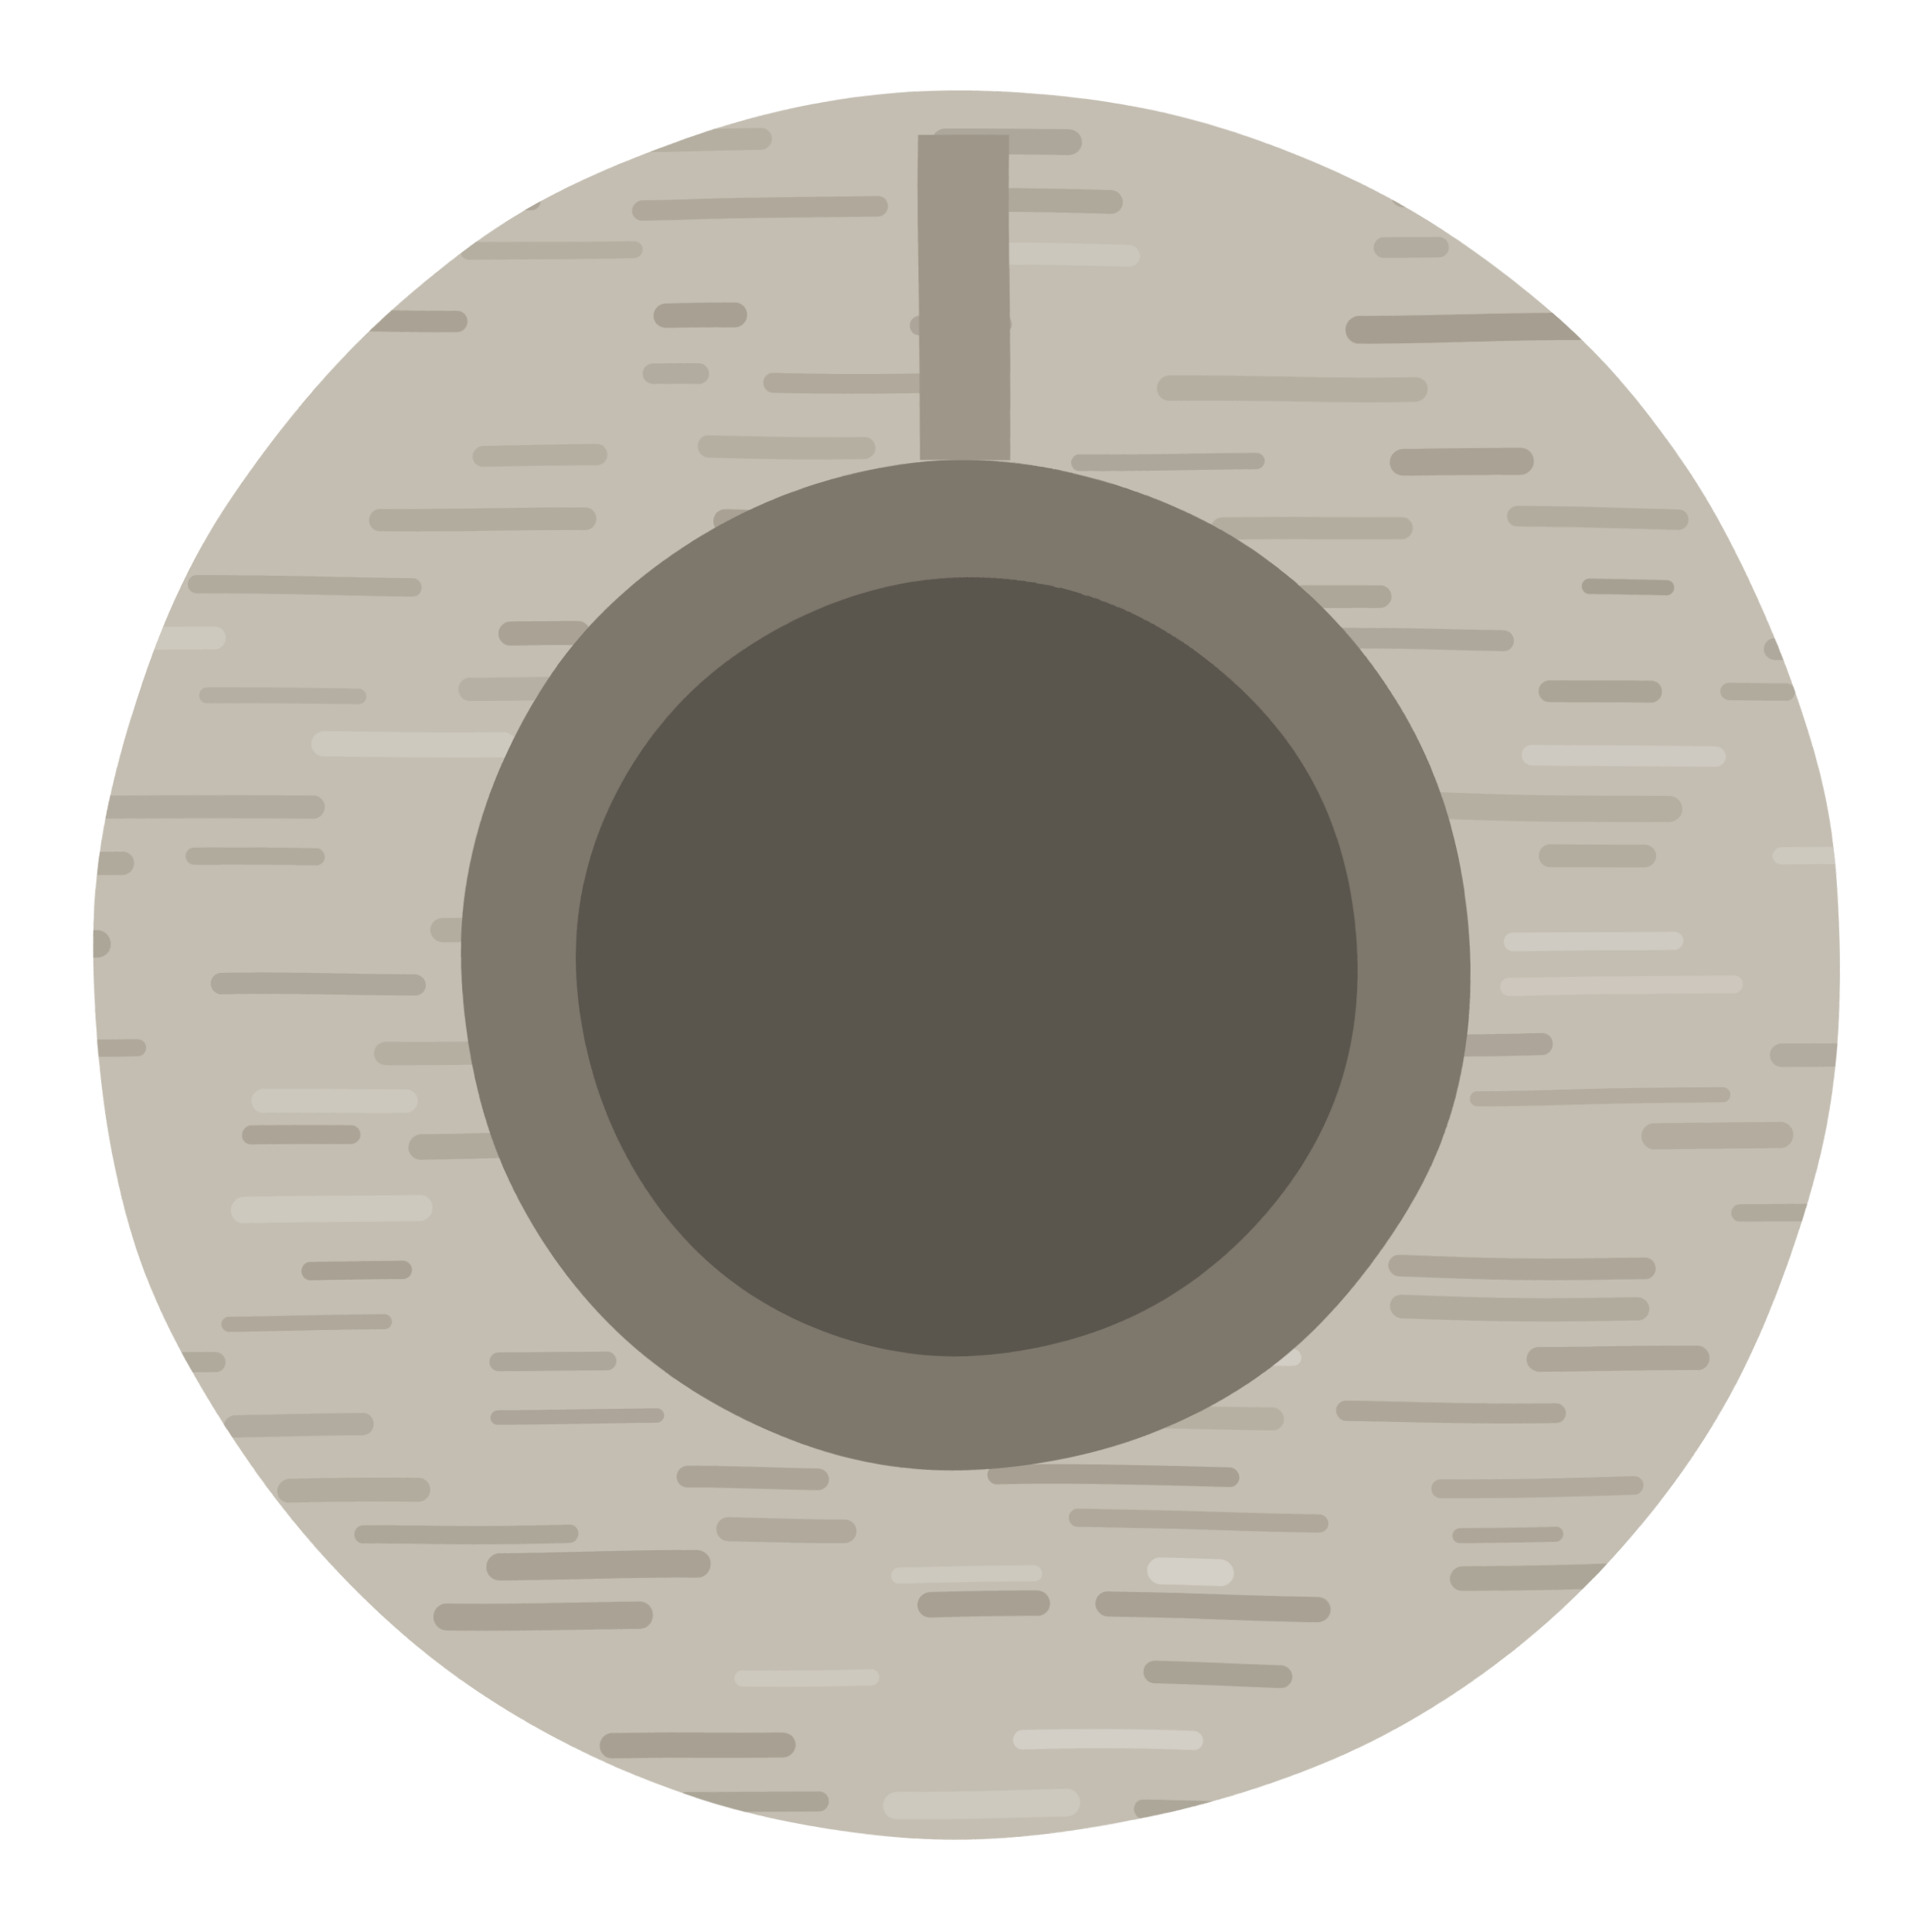
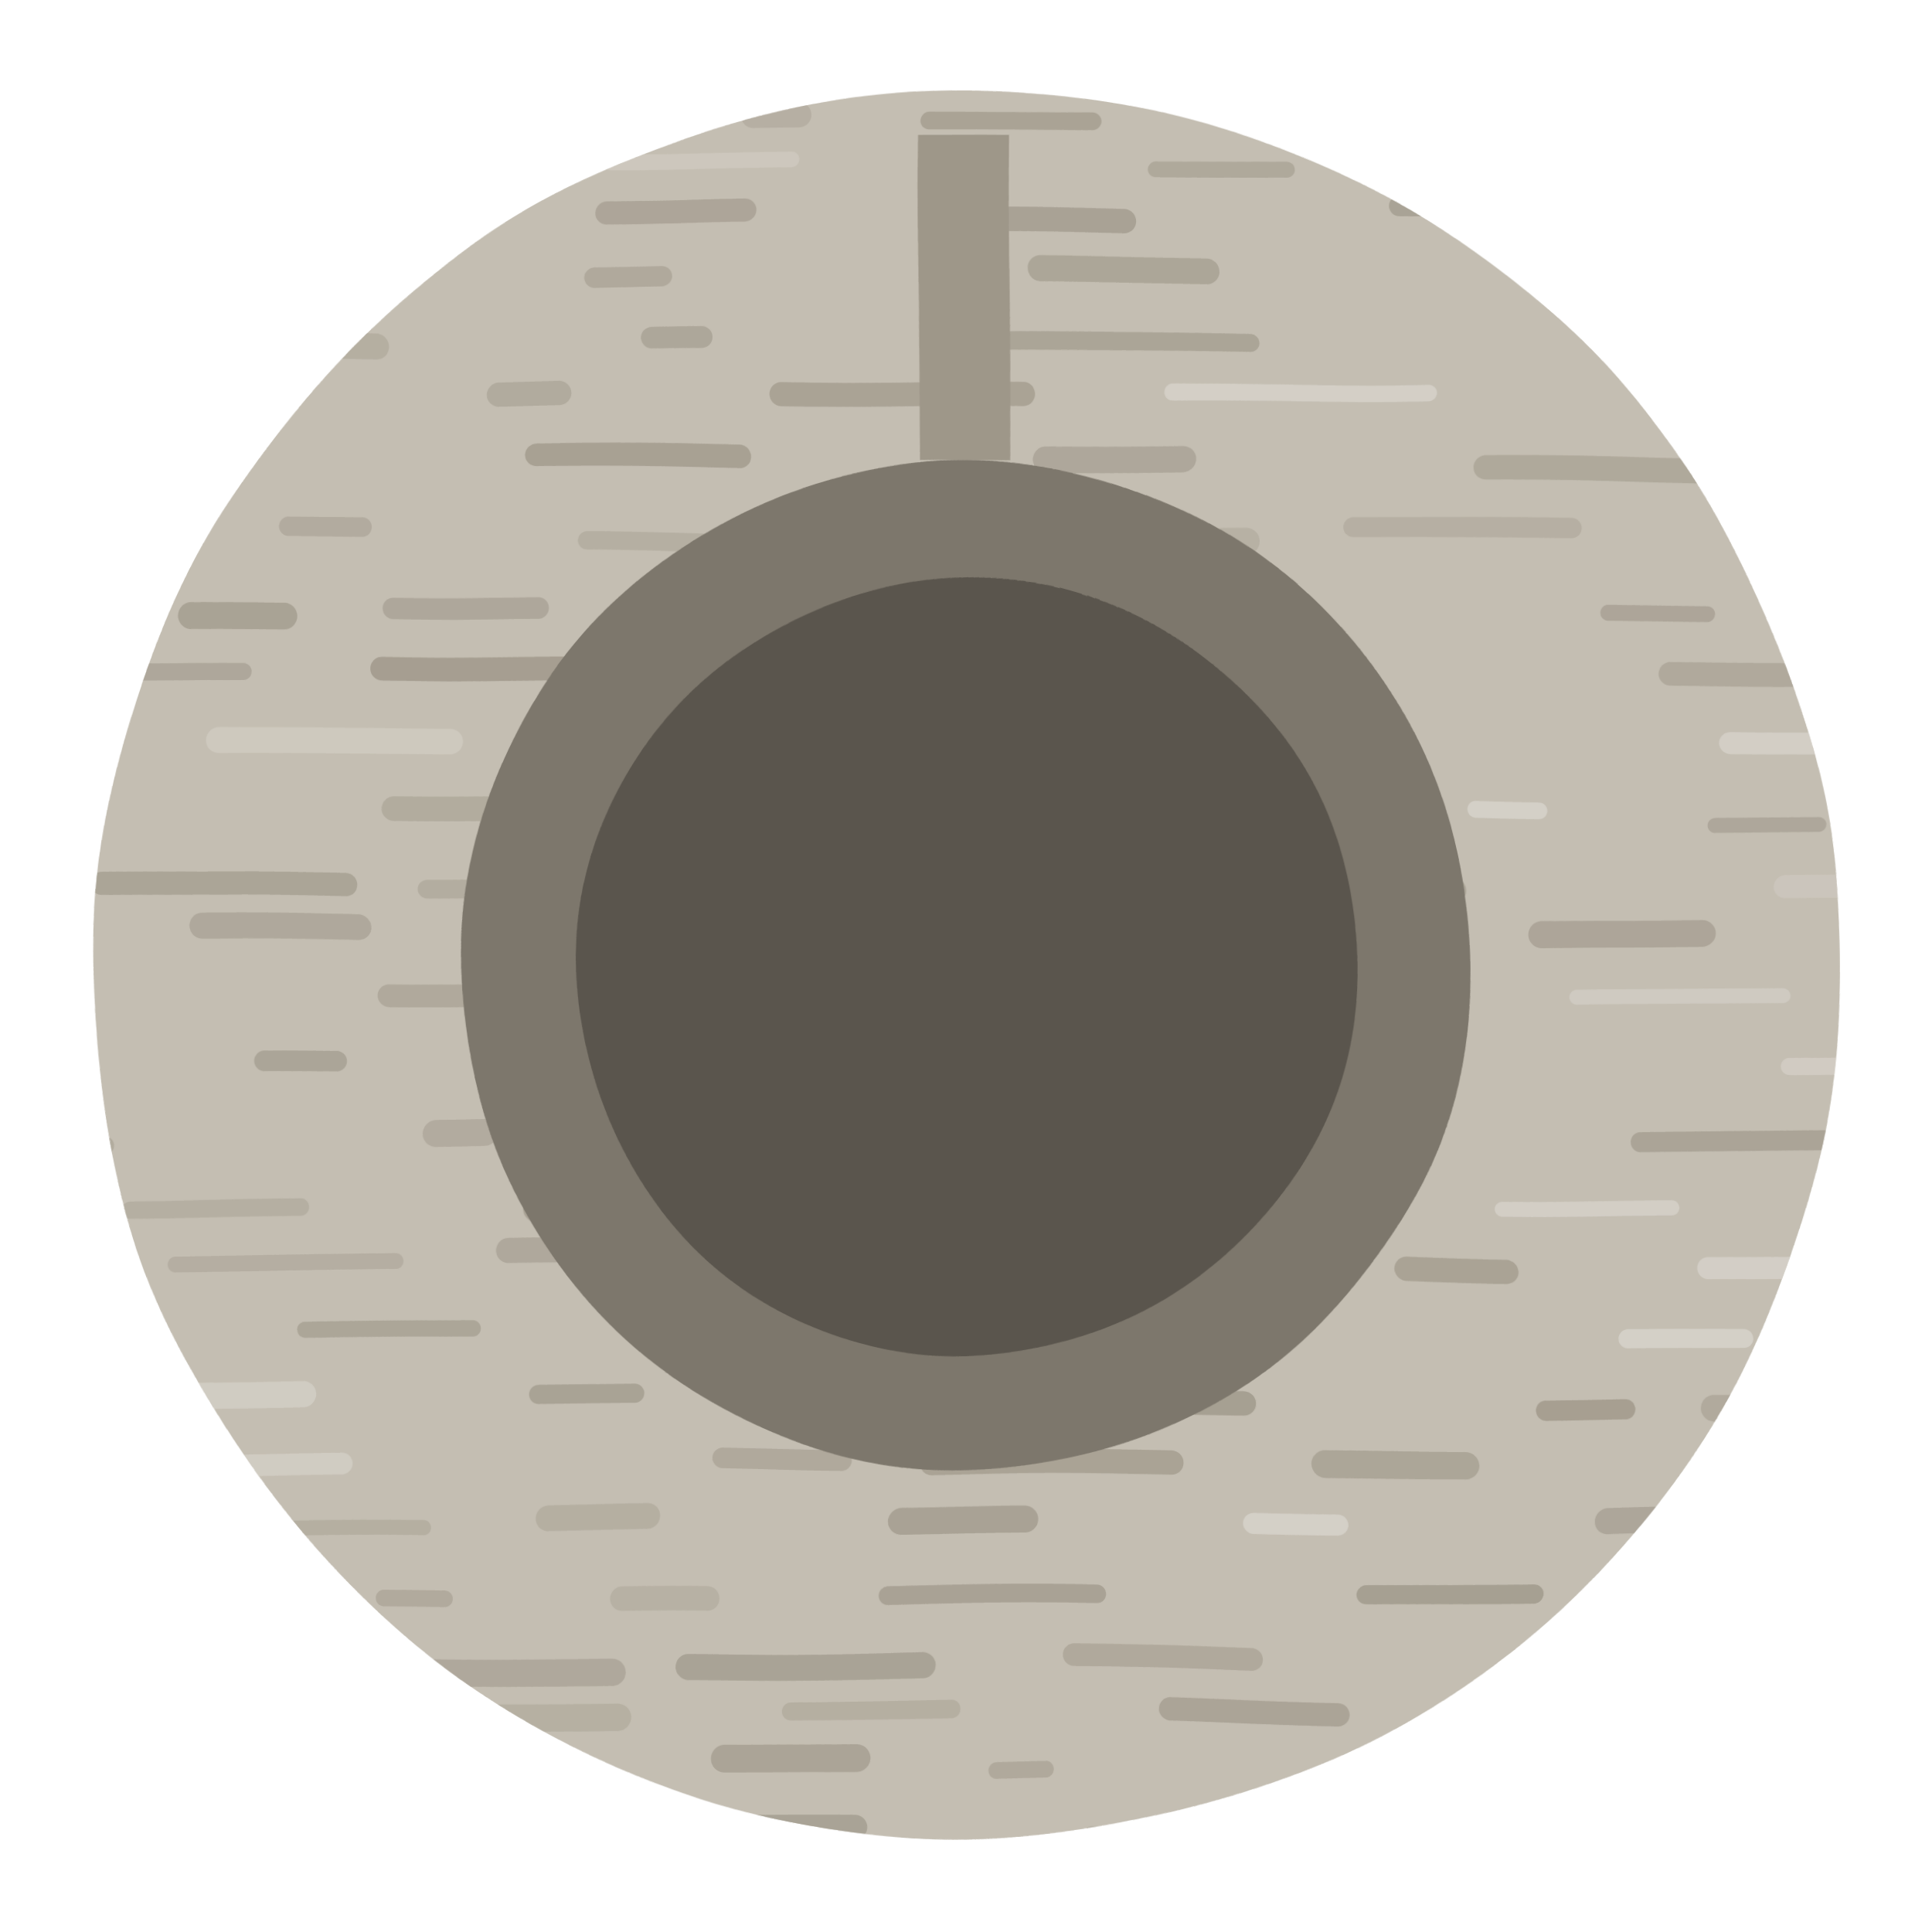
<svg xmlns="http://www.w3.org/2000/svg" width="84" height="84" viewBox="0 0 84 84">
  <defs>
    <filter id="rough" x="-10%" y="-10%" width="120%" height="120%">
      <feTurbulence type="fractalNoise" baseFrequency="0.05" numOctaves="2" seed="73" />
      <feDisplacementMap in="SourceGraphic" scale="0.8" xChannelSelector="R" yChannelSelector="G" />
    </filter>
  </defs>
  <g filter="url(#rough)">
-     <clipPath id="f1s32">
+     <clipPath id="f1s36">
      <path d="M4,42 A38,38 0 1 0 80,42 A38,38 0 1 0 4,42 Z" />
    </clipPath>
    <path d="M4,42 A38,38 0 1 0 80,42 A38,38 0 1 0 4,42 Z" fill="#c4beb2" />
-     <g clip-path="url(#f1s32)" stroke-linecap="round">
-       <path d="M18.14,3.17 h6.62" stroke="#9e9789" stroke-width="0.71" stroke-opacity="0.36" />
-       <path d="M27.76,3.01 h3.24" stroke="#d9d5cd" stroke-width="1.09" stroke-opacity="0.48" />
-       <path d="M37.18,3.60 h4.01" stroke="#9e9789" stroke-width="0.70" stroke-opacity="0.51" />
-       <path d="M47.50,3.61 h2.11" stroke="#9e9789" stroke-width="1.14" stroke-opacity="0.72" />
-       <path d="M67.24,3.24 h4.64" stroke="#d9d5cd" stroke-width="1.06" stroke-opacity="0.49" />
-       <path d="M89.12,3.53 h4.72" stroke="#9e9789" stroke-width="0.70" stroke-opacity="0.75" />
-       <path d="M-2.91,6.78 h2.84" stroke="#9e9789" stroke-width="0.79" stroke-opacity="0.50" />
-       <path d="M14.71,6.45 h6.87" stroke="#9e9789" stroke-width="0.67" stroke-opacity="0.71" />
-       <path d="M24.59,6.10 h8.41" stroke="#9e9789" stroke-width="0.96" stroke-opacity="0.39" />
-       <path d="M41.20,6.30 h5.34" stroke="#9e9789" stroke-width="1.16" stroke-opacity="0.59" />
-       <path d="M62.68,6.44 h4.10" stroke="#9e9789" stroke-width="0.87" stroke-opacity="0.39" />
-       <path d="M84.37,6.32 h5.84" stroke="#9e9789" stroke-width="0.87" stroke-opacity="0.49" />
-       <path d="M1.39,8.86 h2.49" stroke="#9e9789" stroke-width="1.16" stroke-opacity="0.61" />
-       <path d="M7.21,8.54 h2.37" stroke="#d9d5cd" stroke-width="0.76" stroke-opacity="0.45" />
-       <path d="M19.51,8.70 h3.74" stroke="#9e9789" stroke-width="0.81" stroke-opacity="0.60" />
-       <path d="M28.01,9.12 h10.21" stroke="#9e9789" stroke-width="0.89" stroke-opacity="0.57" />
-       <path d="M42.57,8.92 h5.79" stroke="#9e9789" stroke-width="1.05" stroke-opacity="0.55" />
-       <path d="M60.87,8.59 h7.09" stroke="#9e9789" stroke-width="0.98" stroke-opacity="0.55" />
-       <path d="M73.48,9.03 h2.32" stroke="#9e9789" stroke-width="0.88" stroke-opacity="0.76" />
-       <path d="M92.73,8.96 h3.96" stroke="#9e9789" stroke-width="0.83" stroke-opacity="0.51" />
-       <path d="M-7.00,10.81 h10.79" stroke="#d9d5cd" stroke-width="0.79" stroke-opacity="0.59" />
-       <path d="M20.47,10.84 h7.20" stroke="#9e9789" stroke-width="0.75" stroke-opacity="0.39" />
-       <path d="M43.00,11.26 h6.15" stroke="#d9d5cd" stroke-width="0.95" stroke-opacity="0.39" />
-       <path d="M60.03,10.79 h2.38" stroke="#9e9789" stroke-width="0.87" stroke-opacity="0.48" />
-       <path d="M71.16,11.12 h8.37" stroke="#9e9789" stroke-width="1.03" stroke-opacity="0.67" />
-       <path d="M92.40,11.26 h5.69" stroke="#9e9789" stroke-width="0.96" stroke-opacity="0.46" />
-       <path d="M3.16,14.47 h4.88" stroke="#d9d5cd" stroke-width="0.72" stroke-opacity="0.69" />
-       <path d="M15.05,13.84 h4.84" stroke="#9e9789" stroke-width="0.92" stroke-opacity="0.69" />
-       <path d="M29.05,13.80 h2.93" stroke="#9e9789" stroke-width="1.08" stroke-opacity="0.74" />
-       <path d="M40.00,14.23 h3.67" stroke="#9e9789" stroke-width="0.82" stroke-opacity="0.62" />
-       <path d="M59.02,14.26 h9.38" stroke="#9e9789" stroke-width="1.19" stroke-opacity="0.79" />
-       <path d="M77.04,14.03 h7.74" stroke="#9e9789" stroke-width="1.09" stroke-opacity="0.53" />
-       <path d="M8.31,16.81 h2.32" stroke="#d9d5cd" stroke-width="1.03" stroke-opacity="0.74" />
-       <path d="M28.44,16.34 h2.00" stroke="#9e9789" stroke-width="0.89" stroke-opacity="0.48" />
-       <path d="M33.67,16.68 h9.32" stroke="#9e9789" stroke-width="0.84" stroke-opacity="0.52" />
-       <path d="M50.94,16.88 h10.54" stroke="#9e9789" stroke-width="1.08" stroke-opacity="0.41" />
-       <path d="M73.95,16.55 h4.50" stroke="#9e9789" stroke-width="0.90" stroke-opacity="0.47" />
-       <path d="M92.17,16.46 h3.00" stroke="#9e9789" stroke-width="0.82" stroke-opacity="0.49" />
-       <path d="M0.91,19.97 h7.93" stroke="#9e9789" stroke-width="0.76" stroke-opacity="0.60" />
-       <path d="M21.01,19.85 h4.89" stroke="#9e9789" stroke-width="0.93" stroke-opacity="0.38" />
-       <path d="M30.82,19.44 h6.79" stroke="#9e9789" stroke-width="0.95" stroke-opacity="0.38" />
-       <path d="M47.09,20.07 h7.58" stroke="#9e9789" stroke-width="0.72" stroke-opacity="0.59" />
-       <path d="M61.02,20.11 h5.00" stroke="#9e9789" stroke-width="1.19" stroke-opacity="0.72" />
-       <path d="M81.51,19.45 h3.93" stroke="#9e9789" stroke-width="1.06" stroke-opacity="0.74" />
-       <path d="M16.46,22.63 h8.97" stroke="#9e9789" stroke-width="0.97" stroke-opacity="0.47" />
-       <path d="M31.54,22.62 h7.46" stroke="#9e9789" stroke-width="1.05" stroke-opacity="0.73" />
-       <path d="M53.28,23.02 h7.68" stroke="#9e9789" stroke-width="0.97" stroke-opacity="0.43" />
-       <path d="M65.95,22.49 h6.90" stroke="#9e9789" stroke-width="0.88" stroke-opacity="0.47" />
-       <path d="M83.69,22.88 h8.01" stroke="#d9d5cd" stroke-width="0.64" stroke-opacity="0.47" />
-       <path d="M8.39,25.53 h9.57" stroke="#9e9789" stroke-width="0.79" stroke-opacity="0.49" />
-       <path d="M34.59,25.81 h7.79" stroke="#9e9789" stroke-width="0.85" stroke-opacity="0.71" />
-       <path d="M54.78,26.01 h5.30" stroke="#9e9789" stroke-width="0.99" stroke-opacity="0.58" />
-       <path d="M69.08,25.45 h3.35" stroke="#9e9789" stroke-width="0.66" stroke-opacity="0.78" />
-       <path d="M82.58,26.15 h6.23" stroke="#9e9789" stroke-width="0.81" stroke-opacity="0.73" />
-       <path d="M1.73,27.84 h7.47" stroke="#d9d5cd" stroke-width="0.97" stroke-opacity="0.47" />
-       <path d="M22.25,27.53 h2.96" stroke="#9e9789" stroke-width="1.03" stroke-opacity="0.71" />
-       <path d="M42.19,28.22 h4.49" stroke="#9e9789" stroke-width="0.89" stroke-opacity="0.72" />
-       <path d="M57.53,27.83 h7.88" stroke="#9e9789" stroke-width="0.90" stroke-opacity="0.56" />
-       <path d="M77.19,28.08 h4.93" stroke="#9e9789" stroke-width="0.95" stroke-opacity="0.54" />
-       <path d="M8.87,30.29 h6.68" stroke="#9e9789" stroke-width="0.68" stroke-opacity="0.40" />
-       <path d="M20.43,29.93 h5.71" stroke="#9e9789" stroke-width="1.02" stroke-opacity="0.36" />
-       <path d="M35.90,30.14 h7.61" stroke="#9e9789" stroke-width="0.69" stroke-opacity="0.41" />
-       <path d="M50.23,30.33 h5.85" stroke="#9e9789" stroke-width="1.19" stroke-opacity="0.73" />
-       <path d="M67.42,29.99 h4.43" stroke="#9e9789" stroke-width="0.95" stroke-opacity="0.66" />
-       <path d="M75.23,29.93 h2.43" stroke="#9e9789" stroke-width="0.75" stroke-opacity="0.49" />
-       <path d="M89.24,30.06 h10.66" stroke="#9e9789" stroke-width="0.99" stroke-opacity="0.51" />
-       <path d="M-7.95,32.49 h4.23" stroke="#9e9789" stroke-width="1.08" stroke-opacity="0.60" />
-       <path d="M14.08,32.38 h7.82" stroke="#d9d5cd" stroke-width="1.11" stroke-opacity="0.50" />
-       <path d="M37.22,32.38 h9.96" stroke="#9e9789" stroke-width="0.76" stroke-opacity="0.39" />
-       <path d="M57.04,32.64 h3.18" stroke="#9e9789" stroke-width="1.12" stroke-opacity="0.69" />
-       <path d="M66.70,32.76 h7.94" stroke="#d9d5cd" stroke-width="0.89" stroke-opacity="0.54" />
-       <path d="M85.98,33.02 h9.33" stroke="#9e9789" stroke-width="1.01" stroke-opacity="0.52" />
-       <path d="M4.05,35.16 h9.62" stroke="#9e9789" stroke-width="1.02" stroke-opacity="0.48" />
-       <path d="M24.29,34.68 h4.75" stroke="#9e9789" stroke-width="0.76" stroke-opacity="0.58" />
-       <path d="M34.53,34.86 h6.19" stroke="#9e9789" stroke-width="0.97" stroke-opacity="0.73" />
-       <path d="M46.49,35.34 h5.04" stroke="#9e9789" stroke-width="0.97" stroke-opacity="0.68" />
-       <path d="M61.79,35.04 h10.89" stroke="#9e9789" stroke-width="1.13" stroke-opacity="0.39" />
-       <path d="M83.66,35.08 h6.20" stroke="#9e9789" stroke-width="0.83" stroke-opacity="0.39" />
-       <path d="M0.34,37.64 h4.95" stroke="#9e9789" stroke-width="1.02" stroke-opacity="0.51" />
-       <path d="M8.43,37.33 h5.41" stroke="#9e9789" stroke-width="0.75" stroke-opacity="0.49" />
-       <path d="M28.43,37.58 h5.38" stroke="#9e9789" stroke-width="0.90" stroke-opacity="0.44" />
-       <path d="M38.55,37.09 h8.60" stroke="#9e9789" stroke-width="0.98" stroke-opacity="0.40" />
-       <path d="M55.99,37.70 h4.47" stroke="#9e9789" stroke-width="0.97" stroke-opacity="0.72" />
-       <path d="M67.57,37.08 h4.08" stroke="#9e9789" stroke-width="0.99" stroke-opacity="0.44" />
-       <path d="M77.44,37.15 h6.04" stroke="#d9d5cd" stroke-width="0.77" stroke-opacity="0.50" />
-       <path d="M0.23,41.11 h3.95" stroke="#9e9789" stroke-width="1.18" stroke-opacity="0.61" />
-       <path d="M19.27,40.44 h5.23" stroke="#9e9789" stroke-width="1.07" stroke-opacity="0.43" />
-       <path d="M30.30,40.40 h9.34" stroke="#9e9789" stroke-width="1.05" stroke-opacity="0.70" />
-       <path d="M48.37,40.80 h10.80" stroke="#9e9789" stroke-width="1.13" stroke-opacity="0.69" />
-       <path d="M65.92,40.84 h6.97" stroke="#d9d5cd" stroke-width="0.82" stroke-opacity="0.59" />
-       <path d="M85.25,41.04 h7.63" stroke="#9e9789" stroke-width="0.91" stroke-opacity="0.42" />
-       <path d="M-5.34,43.11 h4.34" stroke="#d9d5cd" stroke-width="0.70" stroke-opacity="0.64" />
-       <path d="M9.57,42.87 h8.44" stroke="#9e9789" stroke-width="0.94" stroke-opacity="0.56" />
-       <path d="M28.09,43.29 h2.64" stroke="#9e9789" stroke-width="1.11" stroke-opacity="0.48" />
-       <path d="M39.96,43.12 h2.29" stroke="#9e9789" stroke-width="0.94" stroke-opacity="0.44" />
-       <path d="M47.60,43.24 h10.88" stroke="#9e9789" stroke-width="1.04" stroke-opacity="0.43" />
-       <path d="M65.72,42.80 h9.72" stroke="#d9d5cd" stroke-width="0.79" stroke-opacity="0.42" />
-       <path d="M85.74,42.99 h8.56" stroke="#9e9789" stroke-width="0.78" stroke-opacity="0.73" />
-       <path d="M-2.57,45.61 h8.45" stroke="#9e9789" stroke-width="0.74" stroke-opacity="0.57" />
-       <path d="M16.75,45.92 h6.34" stroke="#9e9789" stroke-width="1.03" stroke-opacity="0.38" />
-       <path d="M36.78,45.79 h10.53" stroke="#d9d5cd" stroke-width="0.97" stroke-opacity="0.52" />
-       <path d="M63.49,45.30 h3.65" stroke="#9e9789" stroke-width="0.95" stroke-opacity="0.62" />
-       <path d="M77.47,45.91 h7.29" stroke="#9e9789" stroke-width="1.02" stroke-opacity="0.48" />
-       <path d="M-3.01,47.33 h4.36" stroke="#9e9789" stroke-width="1.09" stroke-opacity="0.50" />
-       <path d="M11.41,48.02 h6.21" stroke="#d9d5cd" stroke-width="1.04" stroke-opacity="0.41" />
-       <path d="M26.98,47.33 h10.82" stroke="#9e9789" stroke-width="0.81" stroke-opacity="0.72" />
-       <path d="M43.58,47.96 h7.35" stroke="#9e9789" stroke-width="0.69" stroke-opacity="0.61" />
-       <path d="M64.25,47.60 h10.69" stroke="#9e9789" stroke-width="0.65" stroke-opacity="0.45" />
-       <path d="M85.27,47.37 h7.92" stroke="#9e9789" stroke-width="0.94" stroke-opacity="0.62" />
-       <path d="M-7.90,49.42 h2.13" stroke="#9e9789" stroke-width="0.66" stroke-opacity="0.72" />
-       <path d="M10.90,49.48 h4.38" stroke="#9e9789" stroke-width="0.81" stroke-opacity="0.65" />
-       <path d="M18.33,50.02 h5.48" stroke="#9e9789" stroke-width="1.10" stroke-opacity="0.51" />
-       <path d="M32.51,50.08 h8.78" stroke="#9e9789" stroke-width="0.88" stroke-opacity="0.79" />
-       <path d="M54.10,49.59 h3.76" stroke="#9e9789" stroke-width="0.76" stroke-opacity="0.77" />
-       <path d="M71.96,49.34 h5.42" stroke="#9e9789" stroke-width="1.11" stroke-opacity="0.45" />
-       <path d="M89.60,49.32 h10.98" stroke="#9e9789" stroke-width="0.93" stroke-opacity="0.76" />
-       <path d="M-6.09,52.45 h6.16" stroke="#9e9789" stroke-width="1.20" stroke-opacity="0.39" />
-       <path d="M10.60,52.63 h7.70" stroke="#d9d5cd" stroke-width="1.11" stroke-opacity="0.47" />
-       <path d="M32.40,52.11 h5.59" stroke="#9e9789" stroke-width="0.97" stroke-opacity="0.59" />
-       <path d="M41.44,52.84 h7.41" stroke="#d9d5cd" stroke-width="0.68" stroke-opacity="0.73" />
-       <path d="M53.68,52.19 h6.12" stroke="#9e9789" stroke-width="0.99" stroke-opacity="0.48" />
-       <path d="M75.66,52.66 h7.63" stroke="#9e9789" stroke-width="0.75" stroke-opacity="0.51" />
-       <path d="M13.49,55.25 h4.05" stroke="#9e9789" stroke-width="0.78" stroke-opacity="0.73" />
-       <path d="M26.30,54.67 h6.39" stroke="#d9d5cd" stroke-width="0.94" stroke-opacity="0.40" />
-       <path d="M45.31,54.97 h4.56" stroke="#9e9789" stroke-width="1.02" stroke-opacity="0.65" />
-       <path d="M60.96,55.06 h10.49" stroke="#9e9789" stroke-width="0.95" stroke-opacity="0.60" />
-       <path d="M78.77,55.09 h4.02" stroke="#9e9789" stroke-width="0.94" stroke-opacity="0.43" />
-       <path d="M9.90,57.47 h6.79" stroke="#9e9789" stroke-width="0.65" stroke-opacity="0.57" />
-       <path d="M29.94,56.93 h7.99" stroke="#9e9789" stroke-width="1.15" stroke-opacity="0.76" />
-       <path d="M47.15,57.55 h8.25" stroke="#9e9789" stroke-width="0.83" stroke-opacity="0.41" />
-       <path d="M61.04,56.84 h10.06" stroke="#9e9789" stroke-width="1.02" stroke-opacity="0.49" />
-       <path d="M82.75,57.03 h5.25" stroke="#9e9789" stroke-width="0.82" stroke-opacity="0.44" />
-       <path d="M6.19,59.10 h3.07" stroke="#9e9789" stroke-width="0.88" stroke-opacity="0.51" />
-       <path d="M21.68,59.21 h4.70" stroke="#9e9789" stroke-width="0.81" stroke-opacity="0.59" />
-       <path d="M37.31,59.39 h6.99" stroke="#9e9789" stroke-width="0.84" stroke-opacity="0.36" />
-       <path d="M50.43,59.06 h5.86" stroke="#d9d5cd" stroke-width="0.73" stroke-opacity="0.69" />
-       <path d="M66.78,59.00 h6.93" stroke="#9e9789" stroke-width="1.07" stroke-opacity="0.60" />
-       <path d="M86.56,59.22 h3.47" stroke="#9e9789" stroke-width="0.68" stroke-opacity="0.74" />
-       <path d="M10.07,61.92 h5.62" stroke="#9e9789" stroke-width="0.98" stroke-opacity="0.48" />
-       <path d="M21.65,61.64 h6.91" stroke="#9e9789" stroke-width="0.64" stroke-opacity="0.62" />
-       <path d="M45.31,61.70 h10.07" stroke="#9e9789" stroke-width="0.98" stroke-opacity="0.37" />
-       <path d="M58.51,61.33 h8.93" stroke="#9e9789" stroke-width="0.86" stroke-opacity="0.60" />
-       <path d="M84.49,61.65 h9.78" stroke="#9e9789" stroke-width="0.97" stroke-opacity="0.47" />
-       <path d="M12.44,64.80 h5.75" stroke="#9e9789" stroke-width="1.04" stroke-opacity="0.47" />
-       <path d="M29.95,64.36 h5.62" stroke="#9e9789" stroke-width="0.95" stroke-opacity="0.67" />
-       <path d="M43.42,64.23 h10.14" stroke="#9e9789" stroke-width="0.85" stroke-opacity="0.74" />
-       <path d="M62.50,64.59 h8.34" stroke="#9e9789" stroke-width="0.82" stroke-opacity="0.50" />
-       <path d="M80.15,64.41 h4.14" stroke="#9e9789" stroke-width="0.97" stroke-opacity="0.62" />
-       <path d="M2.94,66.50 h6.52" stroke="#9e9789" stroke-width="1.09" stroke-opacity="0.49" />
-       <path d="M15.75,66.75 h9.04" stroke="#9e9789" stroke-width="0.79" stroke-opacity="0.58" />
-       <path d="M31.75,66.62 h5.01" stroke="#9e9789" stroke-width="1.03" stroke-opacity="0.52" />
-       <path d="M46.96,66.14 h10.33" stroke="#9e9789" stroke-width="0.79" stroke-opacity="0.57" />
-       <path d="M63.33,66.64 h4.09" stroke="#9e9789" stroke-width="0.66" stroke-opacity="0.60" />
-       <path d="M85.13,66.68 h6.43" stroke="#9e9789" stroke-width="0.98" stroke-opacity="0.59" />
-       <path d="M1.86,68.44 h9.95" stroke="#9e9789" stroke-width="0.78" stroke-opacity="0.52" />
-       <path d="M21.75,68.12 h8.66" stroke="#9e9789" stroke-width="1.17" stroke-opacity="0.72" />
-       <path d="M39.14,68.60 h5.86" stroke="#d9d5cd" stroke-width="0.71" stroke-opacity="0.49" />
-       <path d="M50.59,68.40 h2.56" stroke="#d9d5cd" stroke-width="1.19" stroke-opacity="0.78" />
-       <path d="M63.47,68.53 h9.05" stroke="#9e9789" stroke-width="1.08" stroke-opacity="0.61" />
-       <path d="M85.02,68.04 h2.95" stroke="#9e9789" stroke-width="1.09" stroke-opacity="0.54" />
-       <path d="M2.83,70.12 h6.30" stroke="#9e9789" stroke-width="0.70" stroke-opacity="0.39" />
-       <path d="M19.47,70.30 h8.42" stroke="#9e9789" stroke-width="1.18" stroke-opacity="0.69" />
-       <path d="M40.48,69.92 h4.64" stroke="#9e9789" stroke-width="1.12" stroke-opacity="0.74" />
-       <path d="M48.24,69.91 h9.04" stroke="#9e9789" stroke-width="1.11" stroke-opacity="0.73" />
-       <path d="M69.83,70.28 h10.09" stroke="#9e9789" stroke-width="1.19" stroke-opacity="0.75" />
-       <path d="M83.13,70.20 h6.69" stroke="#9e9789" stroke-width="1.03" stroke-opacity="0.45" />
-       <path d="M-2.12,73.06 h8.12" stroke="#9e9789" stroke-width="0.81" stroke-opacity="0.56" />
-       <path d="M10.93,73.23 h7.75" stroke="#9e9789" stroke-width="0.67" stroke-opacity="0.67" />
-       <path d="M32.34,73.01 h5.53" stroke="#d9d5cd" stroke-width="0.71" stroke-opacity="0.46" />
-       <path d="M50.33,72.89 h5.45" stroke="#9e9789" stroke-width="1.00" stroke-opacity="0.68" />
-       <path d="M68.00,72.55 h10.35" stroke="#d9d5cd" stroke-width="0.94" stroke-opacity="0.69" />
-       <path d="M91.71,73.13 h2.15" stroke="#9e9789" stroke-width="0.93" stroke-opacity="0.57" />
-       <path d="M-6.34,75.96 h8.97" stroke="#9e9789" stroke-width="0.76" stroke-opacity="0.40" />
-       <path d="M7.46,76.20 h4.27" stroke="#9e9789" stroke-width="0.70" stroke-opacity="0.79" />
-       <path d="M26.64,75.92 h7.45" stroke="#9e9789" stroke-width="1.09" stroke-opacity="0.74" />
-       <path d="M44.45,75.83 h7.61" stroke="#d9d5cd" stroke-width="0.83" stroke-opacity="0.72" />
-       <path d="M62.59,76.05 h2.49" stroke="#9e9789" stroke-width="1.12" stroke-opacity="0.57" />
-       <path d="M71.59,76.59 h4.42" stroke="#9e9789" stroke-width="0.78" stroke-opacity="0.55" />
-       <path d="M85.99,76.06 h7.34" stroke="#9e9789" stroke-width="0.78" stroke-opacity="0.62" />
-       <path d="M14.18,78.15 h10.86" stroke="#9e9789" stroke-width="1.10" stroke-opacity="0.39" />
-       <path d="M29.93,78.37 h5.74" stroke="#9e9789" stroke-width="0.86" stroke-opacity="0.66" />
-       <path d="M38.99,78.53 h7.46" stroke="#d9d5cd" stroke-width="1.17" stroke-opacity="0.44" />
-       <path d="M49.83,78.83 h10.64" stroke="#9e9789" stroke-width="0.83" stroke-opacity="0.58" />
-       <path d="M76.13,78.83 h7.89" stroke="#9e9789" stroke-width="0.99" stroke-opacity="0.77" />
-       <path d="M12.47,81.50 h7.82" stroke="#9e9789" stroke-width="0.75" stroke-opacity="0.51" />
-       <path d="M36.57,80.94 h3.41" stroke="#9e9789" stroke-width="0.86" stroke-opacity="0.64" />
-       <path d="M54.52,81.29 h8.70" stroke="#9e9789" stroke-width="0.70" stroke-opacity="0.51" />
-       <path d="M80.37,81.44 h10.30" stroke="#9e9789" stroke-width="1.11" stroke-opacity="0.59" />
+     <g clip-path="url(#f1s36)" stroke-linecap="round">
+       <path d="M4.00,2.35 h2.32" stroke="#9e9789" stroke-width="1.04" stroke-opacity="0.45" />
+       <path d="M15.15,2.75 h5.69" stroke="#9e9789" stroke-width="0.75" stroke-opacity="0.72" />
+       <path d="M38.79,2.70 h3.89" stroke="#9e9789" stroke-width="0.79" stroke-opacity="0.63" />
+       <path d="M52.10,2.26 h7.71" stroke="#9e9789" stroke-width="1.07" stroke-opacity="0.65" />
+       <path d="M65.66,2.53 h10.87" stroke="#9e9789" stroke-width="0.90" stroke-opacity="0.64" />
+       <path d="M83.95,2.50 h3.76" stroke="#9e9789" stroke-width="0.88" stroke-opacity="0.48" />
+       <path d="M3.13,5.40 h7.84" stroke="#9e9789" stroke-width="0.76" stroke-opacity="0.53" />
+       <path d="M25.31,5.46 h2.50" stroke="#9e9789" stroke-width="0.83" stroke-opacity="0.65" />
+       <path d="M32.67,5.07 h2.00" stroke="#9e9789" stroke-width="1.09" stroke-opacity="0.36" />
+       <path d="M40.49,5.36 h7.05" stroke="#9e9789" stroke-width="0.79" stroke-opacity="0.69" />
+       <path d="M55.60,5.64 h10.82" stroke="#9e9789" stroke-width="1.11" stroke-opacity="0.42" />
+       <path d="M79.24,5.48 h2.72" stroke="#9e9789" stroke-width="0.67" stroke-opacity="0.38" />
+       <path d="M99.15,5.17 h9.48" stroke="#9e9789" stroke-width="1.12" stroke-opacity="0.51" />
+       <path d="M9.85,7.39 h10.10" stroke="#9e9789" stroke-width="1.19" stroke-opacity="0.75" />
+       <path d="M26.60,7.02 h7.75" stroke="#d9d5cd" stroke-width="0.69" stroke-opacity="0.40" />
+       <path d="M50.29,7.45 h5.65" stroke="#9e9789" stroke-width="0.69" stroke-opacity="0.55" />
+       <path d="M70.23,6.94 h4.39" stroke="#9e9789" stroke-width="0.97" stroke-opacity="0.54" />
+       <path d="M85.60,7.13 h6.47" stroke="#d9d5cd" stroke-width="0.96" stroke-opacity="0.47" />
+       <path d="M9.97,9.74 h5.24" stroke="#9e9789" stroke-width="1.12" stroke-opacity="0.48" />
+       <path d="M26.52,9.21 h5.82" stroke="#9e9789" stroke-width="1.01" stroke-opacity="0.62" />
+       <path d="M42.79,9.75 h6.14" stroke="#9e9789" stroke-width="1.07" stroke-opacity="0.72" />
+       <path d="M60.72,9.03 h4.68" stroke="#9e9789" stroke-width="0.88" stroke-opacity="0.68" />
+       <path d="M76.09,9.12 h2.52" stroke="#d9d5cd" stroke-width="0.94" stroke-opacity="0.56" />
+       <path d="M84.19,9.46 h10.55" stroke="#9e9789" stroke-width="0.82" stroke-opacity="0.78" />
+       <path d="M2.17,11.93 h7.84" stroke="#9e9789" stroke-width="0.89" stroke-opacity="0.78" />
+       <path d="M26.00,12.05 h2.85" stroke="#9e9789" stroke-width="0.90" stroke-opacity="0.52" />
+       <path d="M45.35,11.87 h7.15" stroke="#9e9789" stroke-width="1.11" stroke-opacity="0.61" />
+       <path d="M67.59,11.88 h7.60" stroke="#9e9789" stroke-width="0.98" stroke-opacity="0.46" />
+       <path d="M80.38,11.49 h5.92" stroke="#9e9789" stroke-width="0.79" stroke-opacity="0.65" />
+       <path d="M-7.88,14.62 h7.96" stroke="#9e9789" stroke-width="1.10" stroke-opacity="0.57" />
+       <path d="M12.23,14.95 h4.06" stroke="#9e9789" stroke-width="1.12" stroke-opacity="0.41" />
+       <path d="M28.43,14.76 h2.14" stroke="#9e9789" stroke-width="0.95" stroke-opacity="0.58" />
+       <path d="M43.43,14.91 h10.94" stroke="#9e9789" stroke-width="0.77" stroke-opacity="0.66" />
+       <path d="M72.16,14.89 h7.97" stroke="#9e9789" stroke-width="0.72" stroke-opacity="0.48" />
+       <path d="M89.10,14.71 h3.86" stroke="#9e9789" stroke-width="0.80" stroke-opacity="0.66" />
+       <path d="M-4.21,17.02 h2.49" stroke="#9e9789" stroke-width="0.71" stroke-opacity="0.79" />
+       <path d="M1.83,17.13 h3.64" stroke="#9e9789" stroke-width="1.00" stroke-opacity="0.67" />
+       <path d="M21.70,17.10 h2.60" stroke="#9e9789" stroke-width="1.08" stroke-opacity="0.49" />
+       <path d="M34.03,17.15 h10.55" stroke="#9e9789" stroke-width="1.02" stroke-opacity="0.69" />
+       <path d="M51.08,17.05 h10.98" stroke="#d9d5cd" stroke-width="0.73" stroke-opacity="0.77" />
+       <path d="M77.53,16.71 h10.02" stroke="#9e9789" stroke-width="1.16" stroke-opacity="0.47" />
+       <path d="M5.99,20.14 h2.81" stroke="#9e9789" stroke-width="1.00" stroke-opacity="0.37" />
+       <path d="M23.30,19.83 h8.90" stroke="#9e9789" stroke-width="1.00" stroke-opacity="0.74" />
+       <path d="M45.59,19.95 h5.97" stroke="#9e9789" stroke-width="1.15" stroke-opacity="0.56" />
+       <path d="M64.58,20.37 h9.52" stroke="#9e9789" stroke-width="1.07" stroke-opacity="0.55" />
+       <path d="M87.45,19.98 h8.86" stroke="#9e9789" stroke-width="0.91" stroke-opacity="0.51" />
+       <path d="M-1.95,23.10 h9.98" stroke="#d9d5cd" stroke-width="1.10" stroke-opacity="0.50" />
+       <path d="M12.38,22.94 h3.29" stroke="#9e9789" stroke-width="0.86" stroke-opacity="0.48" />
+       <path d="M25.53,23.55 h8.14" stroke="#9e9789" stroke-width="0.78" stroke-opacity="0.39" />
+       <path d="M50.60,23.60 h3.67" stroke="#9e9789" stroke-width="1.20" stroke-opacity="0.35" />
+       <path d="M58.87,22.97 h9.39" stroke="#9e9789" stroke-width="0.87" stroke-opacity="0.36" />
+       <path d="M84.03,23.26 h4.88" stroke="#9e9789" stroke-width="0.89" stroke-opacity="0.40" />
+       <path d="M8.15,26.88 h4.10" stroke="#9e9789" stroke-width="1.15" stroke-opacity="0.70" />
+       <path d="M17.08,26.45 h6.40" stroke="#9e9789" stroke-width="0.92" stroke-opacity="0.56" />
+       <path d="M29.16,26.36 h5.41" stroke="#9e9789" stroke-width="0.84" stroke-opacity="0.71" />
+       <path d="M51.92,26.65 h3.99" stroke="#9e9789" stroke-width="0.95" stroke-opacity="0.46" />
+       <path d="M69.91,26.58 h4.32" stroke="#9e9789" stroke-width="0.69" stroke-opacity="0.62" />
+       <path d="M82.60,26.90 h10.01" stroke="#9e9789" stroke-width="1.17" stroke-opacity="0.46" />
+       <path d="M2.94,29.27 h7.54" stroke="#9e9789" stroke-width="0.73" stroke-opacity="0.56" />
+       <path d="M16.58,29.06 h9.60" stroke="#9e9789" stroke-width="1.03" stroke-opacity="0.79" />
+       <path d="M39.50,28.73 h5.45" stroke="#d9d5cd" stroke-width="0.79" stroke-opacity="0.46" />
+       <path d="M53.56,29.30 h3.70" stroke="#9e9789" stroke-width="0.79" stroke-opacity="0.78" />
+       <path d="M72.68,29.20 h10.75" stroke="#9e9789" stroke-width="1.03" stroke-opacity="0.52" />
+       <path d="M9.43,32.23 h10.12" stroke="#d9d5cd" stroke-width="1.13" stroke-opacity="0.46" />
+       <path d="M26.95,32.52 h5.58" stroke="#d9d5cd" stroke-width="1.12" stroke-opacity="0.42" />
+       <path d="M35.56,32.31 h9.50" stroke="#9e9789" stroke-width="1.07" stroke-opacity="0.66" />
+       <path d="M53.28,32.55 h7.24" stroke="#9e9789" stroke-width="0.77" stroke-opacity="0.41" />
+       <path d="M75.28,32.17 h10.96" stroke="#d9d5cd" stroke-width="0.96" stroke-opacity="0.69" />
+       <path d="M17.18,35.18 h6.63" stroke="#9e9789" stroke-width="1.07" stroke-opacity="0.47" />
+       <path d="M39.55,35.80 h9.90" stroke="#9e9789" stroke-width="0.70" stroke-opacity="0.61" />
+       <path d="M64.24,35.15 h2.82" stroke="#d9d5cd" stroke-width="0.72" stroke-opacity="0.78" />
+       <path d="M74.64,35.77 h4.35" stroke="#9e9789" stroke-width="0.66" stroke-opacity="0.56" />
+       <path d="M89.66,35.68 h3.24" stroke="#9e9789" stroke-width="1.06" stroke-opacity="0.62" />
+       <path d="M-3.71,38.22 h2.79" stroke="#d9d5cd" stroke-width="1.16" stroke-opacity="0.39" />
+       <path d="M4.42,38.51 h10.71" stroke="#9e9789" stroke-width="1.01" stroke-opacity="0.66" />
+       <path d="M18.63,38.65 h5.03" stroke="#9e9789" stroke-width="0.81" stroke-opacity="0.43" />
+       <path d="M30.13,38.09 h2.57" stroke="#9e9789" stroke-width="0.93" stroke-opacity="0.74" />
+       <path d="M42.47,38.28 h2.50" stroke="#9e9789" stroke-width="0.97" stroke-opacity="0.42" />
+       <path d="M58.15,38.64 h5.14" stroke="#9e9789" stroke-width="1.09" stroke-opacity="0.66" />
+       <path d="M77.64,38.52 h9.12" stroke="#d9d5cd" stroke-width="1.03" stroke-opacity="0.36" />
+       <path d="M8.77,40.35 h6.89" stroke="#9e9789" stroke-width="1.12" stroke-opacity="0.54" />
+       <path d="M29.54,40.67 h5.39" stroke="#9e9789" stroke-width="1.13" stroke-opacity="0.71" />
+       <path d="M50.56,40.15 h4.80" stroke="#9e9789" stroke-width="0.65" stroke-opacity="0.44" />
+       <path d="M67.21,40.53 h6.87" stroke="#9e9789" stroke-width="1.19" stroke-opacity="0.62" />
+       <path d="M82.73,40.07 h7.32" stroke="#9e9789" stroke-width="1.17" stroke-opacity="0.75" />
+       <path d="M16.92,43.36 h4.58" stroke="#9e9789" stroke-width="1.01" stroke-opacity="0.52" />
+       <path d="M28.44,43.69 h10.44" stroke="#9e9789" stroke-width="0.67" stroke-opacity="0.44" />
+       <path d="M52.90,43.67 h9.84" stroke="#9e9789" stroke-width="0.70" stroke-opacity="0.62" />
+       <path d="M68.72,43.31 h8.82" stroke="#d9d5cd" stroke-width="0.66" stroke-opacity="0.56" />
+       <path d="M95.19,43.21 h4.13" stroke="#9e9789" stroke-width="0.91" stroke-opacity="0.77" />
+       <path d="M11.45,46.28 h3.16" stroke="#9e9789" stroke-width="0.90" stroke-opacity="0.63" />
+       <path d="M22.20,46.74 h2.26" stroke="#9e9789" stroke-width="1.09" stroke-opacity="0.76" />
+       <path d="M37.03,46.54 h10.49" stroke="#9e9789" stroke-width="0.65" stroke-opacity="0.77" />
+       <path d="M51.55,46.31 h9.07" stroke="#9e9789" stroke-width="0.81" stroke-opacity="0.73" />
+       <path d="M77.79,46.40 h6.36" stroke="#d9d5cd" stroke-width="0.75" stroke-opacity="0.57" />
+       <path d="M-1.43,49.80 h5.99" stroke="#9e9789" stroke-width="0.78" stroke-opacity="0.47" />
+       <path d="M18.97,49.44 h2.12" stroke="#9e9789" stroke-width="1.17" stroke-opacity="0.48" />
+       <path d="M32.68,49.70 h8.38" stroke="#d9d5cd" stroke-width="0.83" stroke-opacity="0.36" />
+       <path d="M56.30,49.72 h2.99" stroke="#9e9789" stroke-width="0.66" stroke-opacity="0.65" />
+       <path d="M71.35,49.58 h9.28" stroke="#9e9789" stroke-width="0.85" stroke-opacity="0.65" />
+       <path d="M87.67,49.74 h9.46" stroke="#9e9789" stroke-width="0.87" stroke-opacity="0.56" />
+       <path d="M5.71,52.54 h7.39" stroke="#9e9789" stroke-width="0.73" stroke-opacity="0.39" />
+       <path d="M23.34,52.76 h7.78" stroke="#9e9789" stroke-width="1.11" stroke-opacity="0.65" />
+       <path d="M41.75,52.66 h3.97" stroke="#9e9789" stroke-width="0.98" stroke-opacity="0.63" />
+       <path d="M50.14,52.25 h6.18" stroke="#9e9789" stroke-width="1.13" stroke-opacity="0.64" />
+       <path d="M65.32,52.42 h7.36" stroke="#d9d5cd" stroke-width="0.66" stroke-opacity="0.69" />
+       <path d="M87.12,52.27 h9.42" stroke="#9e9789" stroke-width="0.86" stroke-opacity="0.67" />
+       <path d="M7.67,54.87 h9.56" stroke="#9e9789" stroke-width="0.67" stroke-opacity="0.40" />
+       <path d="M22.14,54.49 h7.30" stroke="#9e9789" stroke-width="1.05" stroke-opacity="0.54" />
+       <path d="M41.58,55.07 h4.31" stroke="#9e9789" stroke-width="0.98" stroke-opacity="0.75" />
+       <path d="M61.28,55.19 h4.16" stroke="#9e9789" stroke-width="1.07" stroke-opacity="0.69" />
+       <path d="M74.25,55.06 h4.91" stroke="#d9d5cd" stroke-width="0.97" stroke-opacity="0.71" />
+       <path d="M83.42,55.02 h7.68" stroke="#9e9789" stroke-width="0.99" stroke-opacity="0.56" />
+       <path d="M13.19,57.77 h7.37" stroke="#9e9789" stroke-width="0.70" stroke-opacity="0.61" />
+       <path d="M28.16,57.60 h2.01" stroke="#9e9789" stroke-width="0.91" stroke-opacity="0.75" />
+       <path d="M44.82,57.58 h8.01" stroke="#9e9789" stroke-width="0.95" stroke-opacity="0.52" />
+       <path d="M70.65,58.15 h5.13" stroke="#d9d5cd" stroke-width="0.84" stroke-opacity="0.78" />
+       <path d="M85.94,57.68 h2.53" stroke="#9e9789" stroke-width="0.76" stroke-opacity="0.69" />
+       <path d="M4.67,60.57 h8.37" stroke="#d9d5cd" stroke-width="1.15" stroke-opacity="0.60" />
+       <path d="M23.40,60.64 h4.18" stroke="#9e9789" stroke-width="0.84" stroke-opacity="0.70" />
+       <path d="M44.39,61.05 h9.79" stroke="#9e9789" stroke-width="1.05" stroke-opacity="0.78" />
+       <path d="M67.03,61.22 h3.45" stroke="#9e9789" stroke-width="0.88" stroke-opacity="0.77" />
+       <path d="M74.41,61.21 h6.28" stroke="#9e9789" stroke-width="1.17" stroke-opacity="0.50" />
+       <path d="M86.86,61.00 h2.78" stroke="#9e9789" stroke-width="0.76" stroke-opacity="0.77" />
+       <path d="M5.92,63.65 h8.85" stroke="#d9d5cd" stroke-width="0.96" stroke-opacity="0.58" />
+       <path d="M31.47,63.52 h5.09" stroke="#9e9789" stroke-width="0.91" stroke-opacity="0.52" />
+       <path d="M40.54,63.66 h10.56" stroke="#9e9789" stroke-width="1.05" stroke-opacity="0.69" />
+       <path d="M57.58,63.59 h5.97" stroke="#9e9789" stroke-width="1.18" stroke-opacity="0.61" />
+       <path d="M79.57,63.58 h8.39" stroke="#d9d5cd" stroke-width="0.66" stroke-opacity="0.39" />
+       <path d="M8.54,66.44 h9.88" stroke="#9e9789" stroke-width="0.65" stroke-opacity="0.41" />
+       <path d="M23.86,66.06 h4.36" stroke="#9e9789" stroke-width="1.11" stroke-opacity="0.41" />
+       <path d="M39.23,66.20 h5.39" stroke="#9e9789" stroke-width="1.19" stroke-opacity="0.72" />
+       <path d="M54.59,66.20 h3.48" stroke="#d9d5cd" stroke-width="0.92" stroke-opacity="0.78" />
+       <path d="M69.69,66.13 h8.95" stroke="#9e9789" stroke-width="1.15" stroke-opacity="0.59" />
+       <path d="M83.97,66.16 h10.85" stroke="#d9d5cd" stroke-width="0.83" stroke-opacity="0.42" />
+       <path d="M16.69,69.51 h2.67" stroke="#9e9789" stroke-width="0.72" stroke-opacity="0.50" />
+       <path d="M27.12,69.58 h3.73" stroke="#9e9789" stroke-width="1.04" stroke-opacity="0.35" />
+       <path d="M38.66,69.47 h9.09" stroke="#9e9789" stroke-width="0.82" stroke-opacity="0.71" />
+       <path d="M59.35,69.24 h7.20" stroke="#9e9789" stroke-width="0.84" stroke-opacity="0.78" />
+       <path d="M79.88,69.45 h2.20" stroke="#9e9789" stroke-width="1.12" stroke-opacity="0.45" />
+       <path d="M4.68,72.72 h6.21" stroke="#9e9789" stroke-width="1.06" stroke-opacity="0.74" />
+       <path d="M18.15,72.75 h8.51" stroke="#9e9789" stroke-width="1.18" stroke-opacity="0.54" />
+       <path d="M30.00,72.54 h10.10" stroke="#9e9789" stroke-width="1.13" stroke-opacity="0.68" />
+       <path d="M46.74,72.18 h7.77" stroke="#9e9789" stroke-width="1.00" stroke-opacity="0.53" />
+       <path d="M68.10,72.16 h5.30" stroke="#9e9789" stroke-width="1.04" stroke-opacity="0.48" />
+       <path d="M81.55,72.76 h9.18" stroke="#d9d5cd" stroke-width="1.16" stroke-opacity="0.44" />
+       <path d="M4.65,74.91 h10.13" stroke="#9e9789" stroke-width="0.91" stroke-opacity="0.45" />
+       <path d="M20.57,74.70 h6.31" stroke="#9e9789" stroke-width="1.18" stroke-opacity="0.37" />
+       <path d="M34.43,74.45 h6.89" stroke="#9e9789" stroke-width="0.79" stroke-opacity="0.41" />
+       <path d="M51.04,74.49 h7.21" stroke="#9e9789" stroke-width="1.02" stroke-opacity="0.65" />
+       <path d="M63.01,74.87 h5.72" stroke="#9e9789" stroke-width="1.15" stroke-opacity="0.73" />
+       <path d="M84.03,74.64 h3.21" stroke="#9e9789" stroke-width="0.85" stroke-opacity="0.35" />
+       <path d="M9.63,76.96 h5.80" stroke="#9e9789" stroke-width="1.13" stroke-opacity="0.36" />
+       <path d="M31.57,76.50 h5.67" stroke="#9e9789" stroke-width="1.20" stroke-opacity="0.67" />
+       <path d="M43.31,77.10 h2.20" stroke="#9e9789" stroke-width="0.70" stroke-opacity="0.53" />
+       <path d="M59.76,76.92 h4.44" stroke="#d9d5cd" stroke-width="0.92" stroke-opacity="0.36" />
+       <path d="M80.00,77.09 h4.16" stroke="#9e9789" stroke-width="1.07" stroke-opacity="0.36" />
+       <path d="M2.33,79.65 h3.29" stroke="#9e9789" stroke-width="0.69" stroke-opacity="0.57" />
+       <path d="M18.63,79.24 h2.63" stroke="#9e9789" stroke-width="0.65" stroke-opacity="0.51" />
+       <path d="M27.26,79.47 h9.95" stroke="#9e9789" stroke-width="1.07" stroke-opacity="0.68" />
+       <path d="M47.55,79.99 h10.48" stroke="#9e9789" stroke-width="0.87" stroke-opacity="0.44" />
+       <path d="M72.19,79.72 h4.69" stroke="#9e9789" stroke-width="0.99" stroke-opacity="0.66" />
+       <path d="M91.64,79.53 h6.11" stroke="#9e9789" stroke-width="0.73" stroke-opacity="0.60" />
    </g>
    <circle cx="42" cy="42" r="22" fill="#7d776c" />
    <circle cx="42" cy="42" r="17" fill="#5a554d" />
    <path d="M42,6 V20" stroke="#9e9789" stroke-width="4" />
  </g>
</svg>
